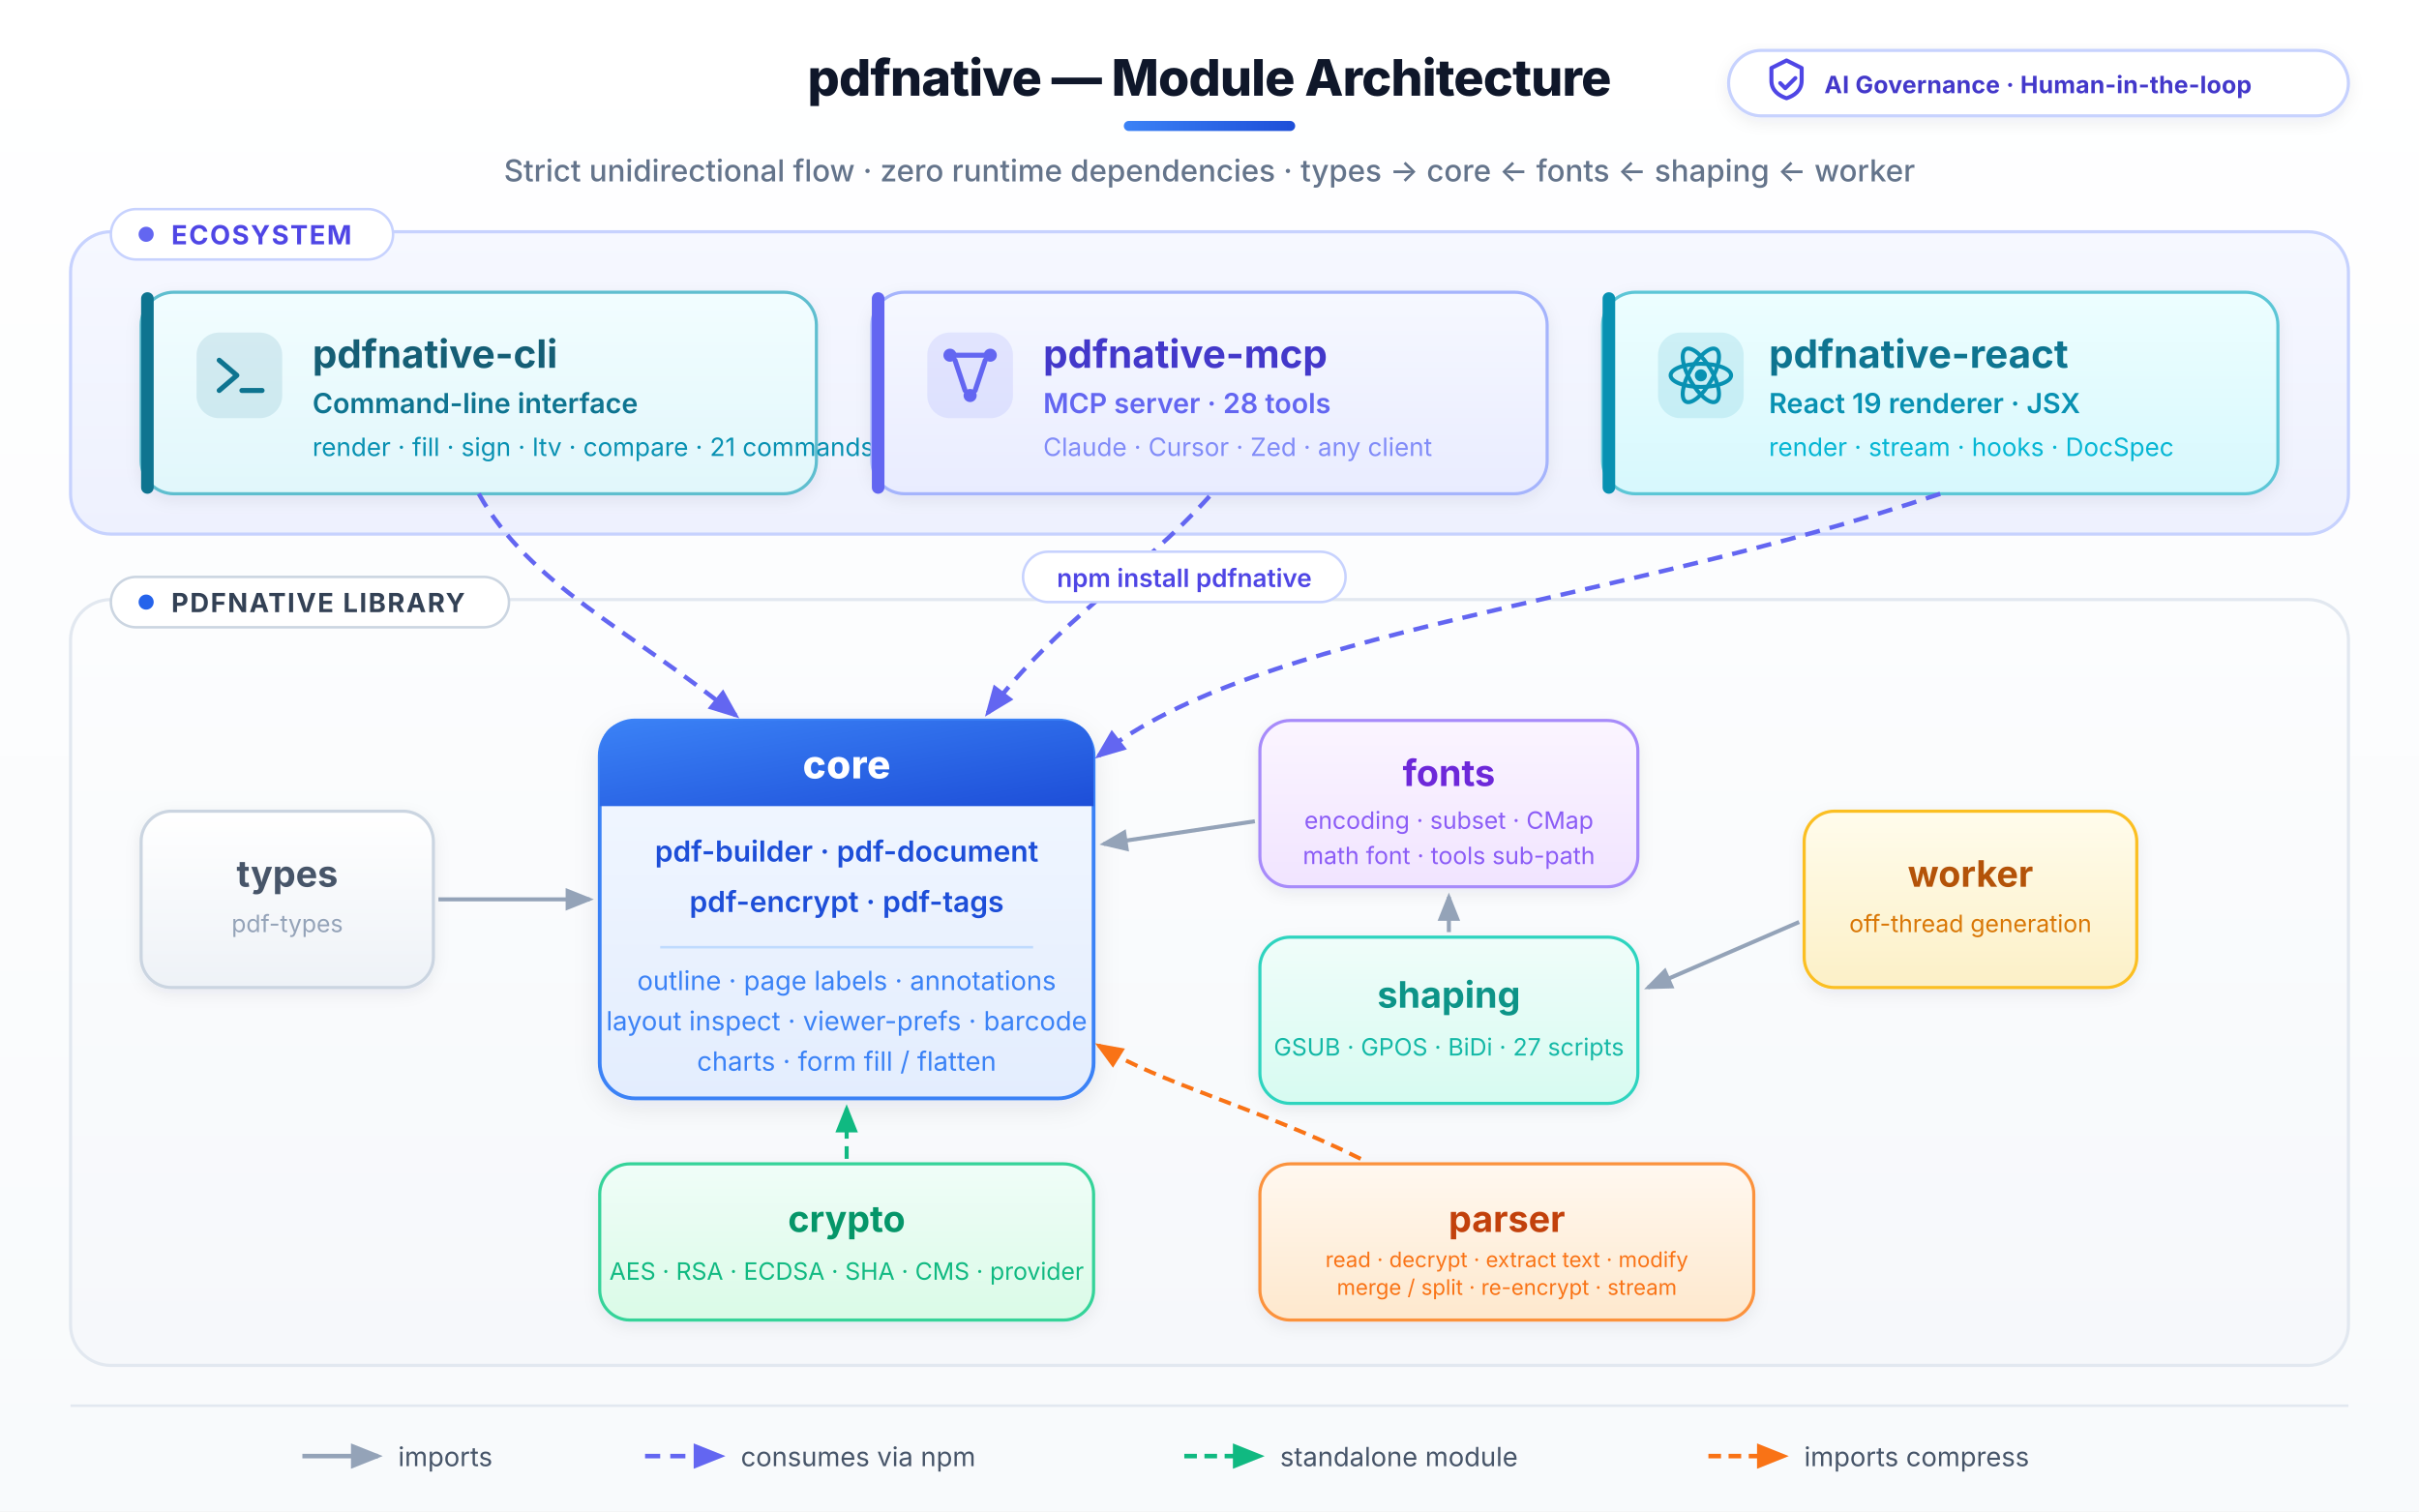
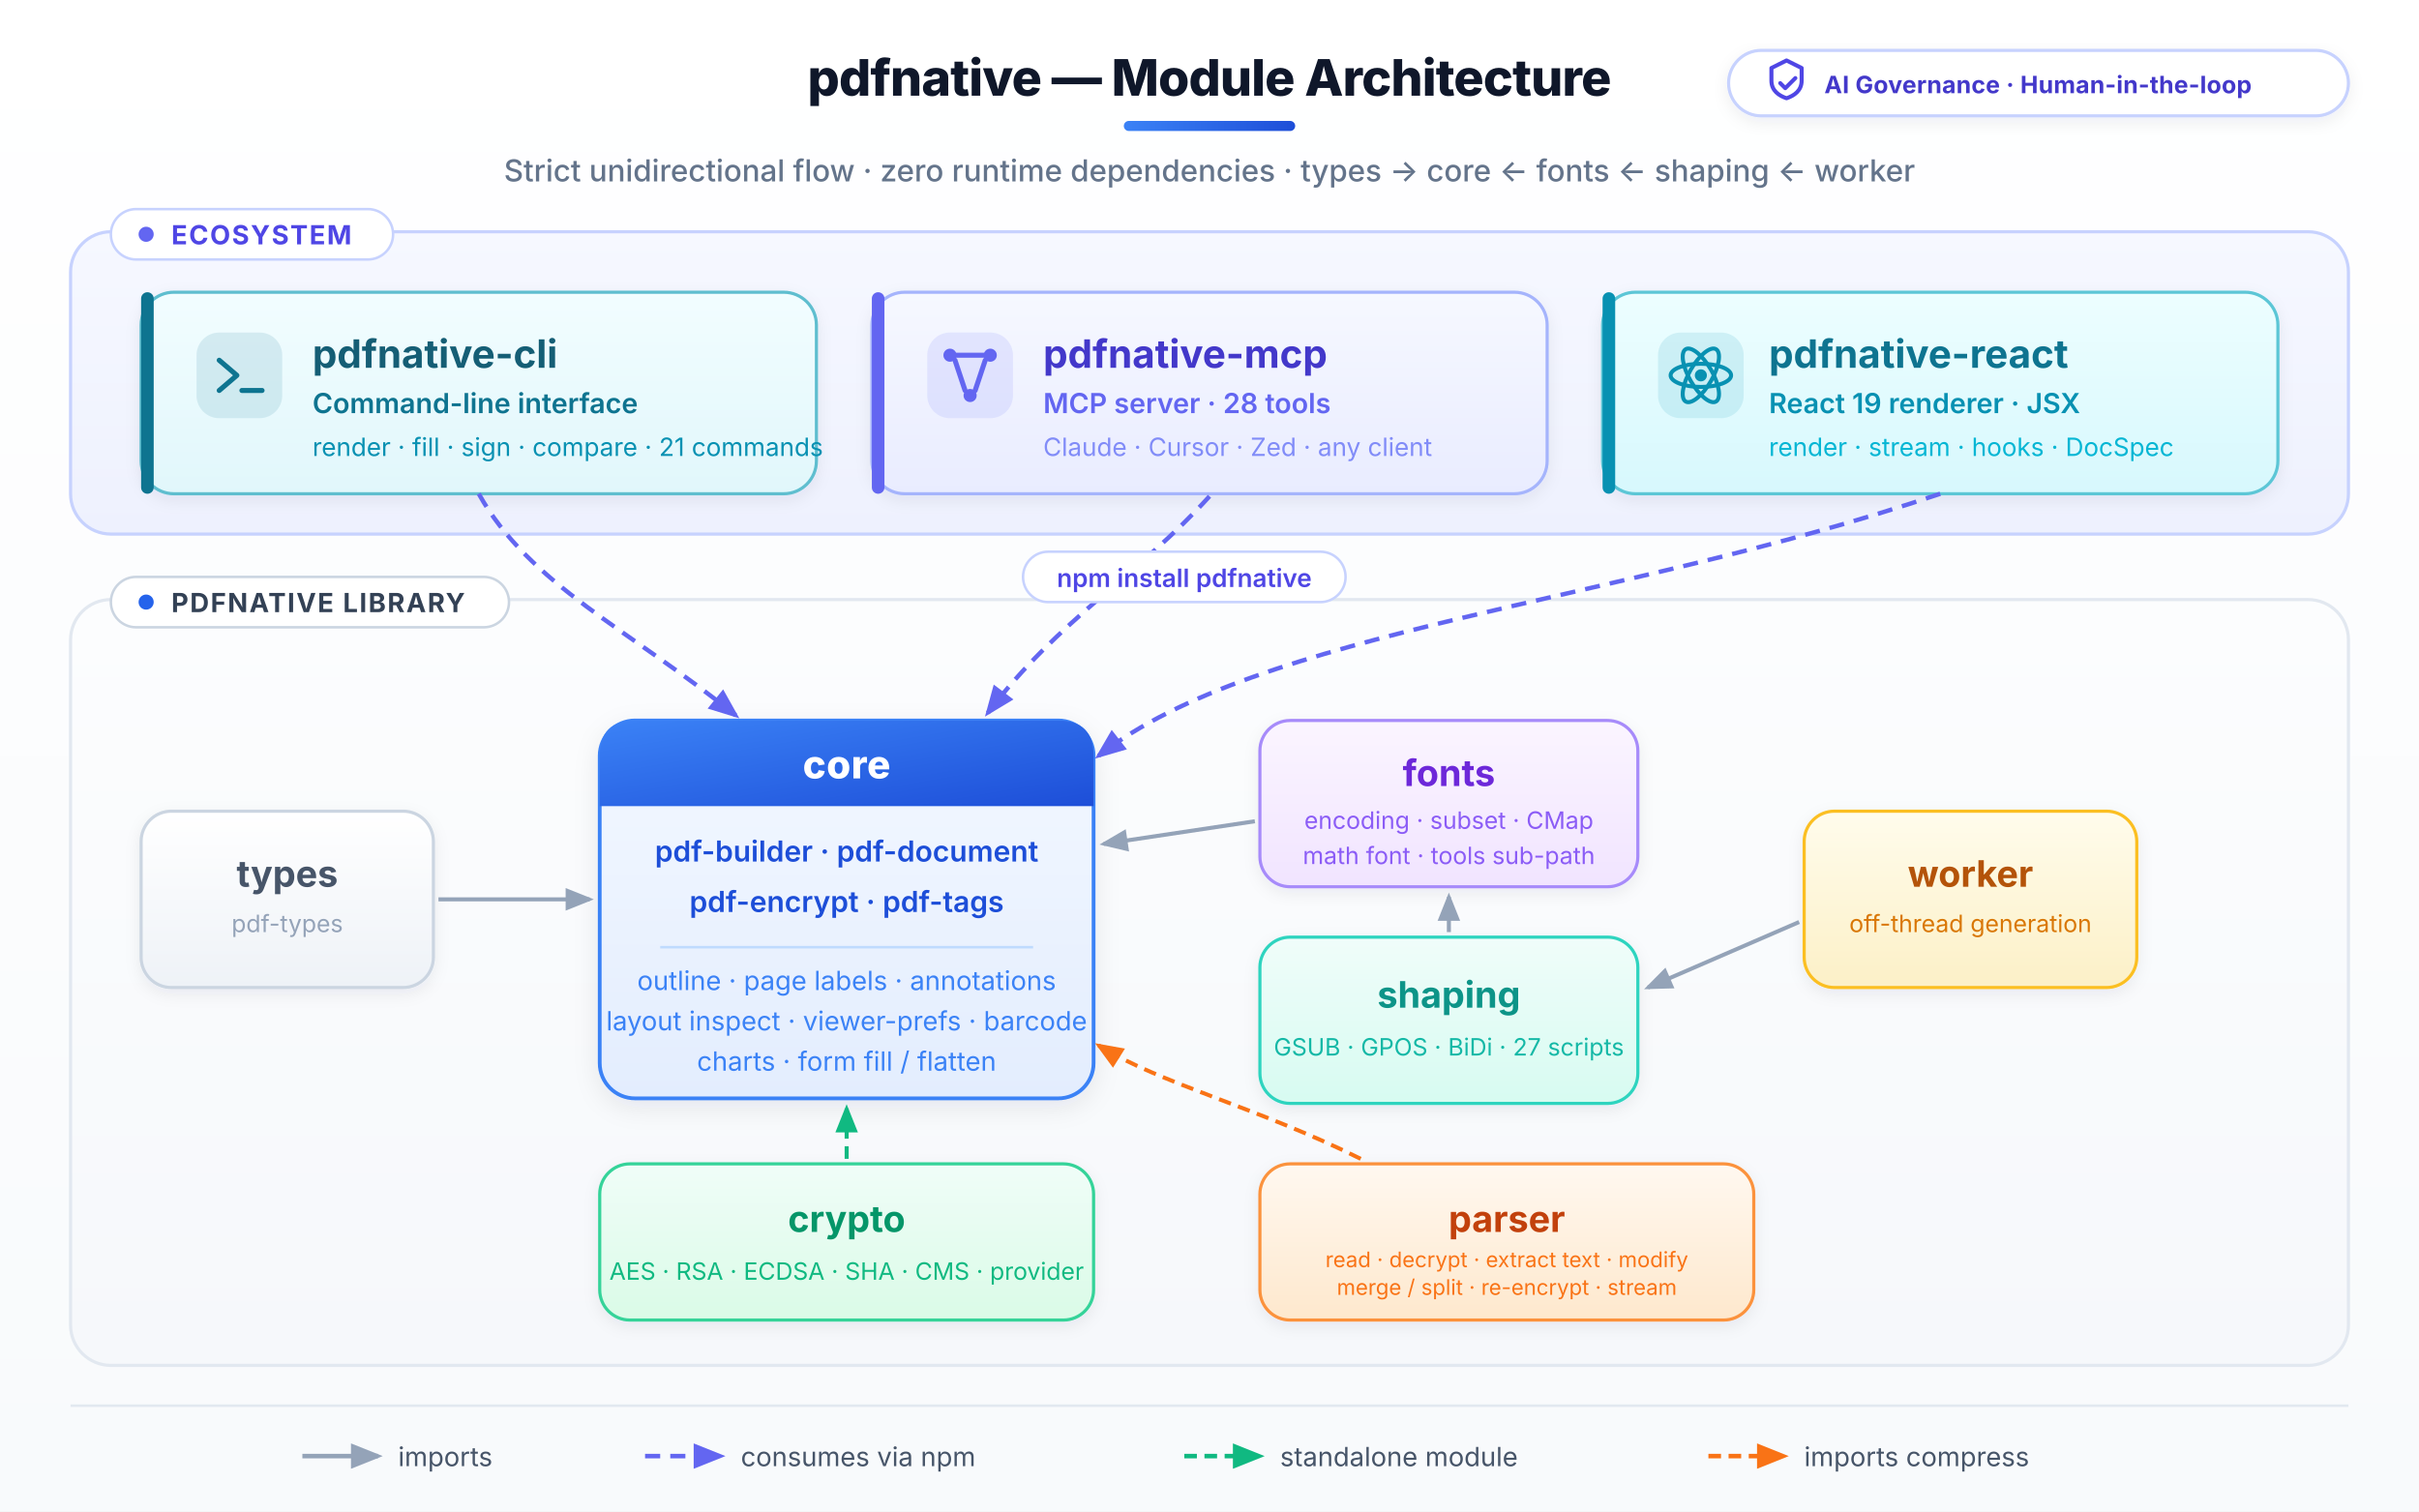
<svg xmlns="http://www.w3.org/2000/svg" viewBox="0 0 960 600" role="img" aria-labelledby="arch-title arch-desc" font-family="Inter,-apple-system,BlinkMacSystemFont,'Segoe UI',Roboto,'Helvetica Neue',Arial,sans-serif">
  <defs>
    <marker id="ah-import" viewBox="0 0 10 8" refX="8.5" refY="4" markerWidth="7" markerHeight="6" orient="auto-start-reverse">
      <path d="M0 0 L10 4 L0 8 Z" fill="#94A3B8" />
    </marker>
    <marker id="ah-npm" viewBox="0 0 10 8" refX="8.5" refY="4" markerWidth="7" markerHeight="6" orient="auto-start-reverse">
      <path d="M0 0 L10 4 L0 8 Z" fill="#6366F1" />
    </marker>
    <marker id="ah-standalone" viewBox="0 0 10 8" refX="8.5" refY="4" markerWidth="7" markerHeight="6" orient="auto-start-reverse">
      <path d="M0 0 L10 4 L0 8 Z" fill="#10B981" />
    </marker>
    <marker id="ah-compress" viewBox="0 0 10 8" refX="8.5" refY="4" markerWidth="7" markerHeight="6" orient="auto-start-reverse">
      <path d="M0 0 L10 4 L0 8 Z" fill="#F97316" />
    </marker>
    <linearGradient id="g-canvas" x1="0" y1="0" x2="0" y2="1">
      <stop offset="0%" stop-color="#FFFFFF" />
      <stop offset="100%" stop-color="#F8FAFC" />
    </linearGradient>
    <linearGradient id="g-eco" x1="0" y1="0" x2="0" y2="1">
      <stop offset="0%" stop-color="#F6F8FF" />
      <stop offset="100%" stop-color="#EEF1FE" />
    </linearGradient>
    <linearGradient id="g-lib" x1="0" y1="0" x2="0" y2="1">
      <stop offset="0%" stop-color="#FCFDFE" />
      <stop offset="100%" stop-color="#F6F8FB" />
    </linearGradient>
    <linearGradient id="g-cli" x1="0" y1="0" x2="0" y2="1">
      <stop offset="0%" stop-color="#F2FDFF" />
      <stop offset="100%" stop-color="#E1F7FB" />
    </linearGradient>
    <linearGradient id="g-mcp" x1="0" y1="0" x2="0" y2="1">
      <stop offset="0%" stop-color="#F6F8FF" />
      <stop offset="100%" stop-color="#E9ECFF" />
    </linearGradient>
    <linearGradient id="g-react" x1="0" y1="0" x2="0" y2="1">
      <stop offset="0%" stop-color="#EDFEFF" />
      <stop offset="100%" stop-color="#D7F8FD" />
    </linearGradient>
    <linearGradient id="g-core" x1="0" y1="0" x2="0" y2="1">
      <stop offset="0%" stop-color="#F3F8FF" />
      <stop offset="100%" stop-color="#E3EDFE" />
    </linearGradient>
    <linearGradient id="g-core-head" x1="0" y1="0" x2="1" y2="1">
      <stop offset="0%" stop-color="#3B82F6" />
      <stop offset="100%" stop-color="#1D4ED8" />
    </linearGradient>
    <linearGradient id="g-types" x1="0" y1="0" x2="0" y2="1">
      <stop offset="0%" stop-color="#FFFFFF" />
      <stop offset="100%" stop-color="#EEF2F7" />
    </linearGradient>
    <linearGradient id="g-fonts" x1="0" y1="0" x2="0" y2="1">
      <stop offset="0%" stop-color="#FBF5FF" />
      <stop offset="100%" stop-color="#F1E4FF" />
    </linearGradient>
    <linearGradient id="g-shaping" x1="0" y1="0" x2="0" y2="1">
      <stop offset="0%" stop-color="#F0FDFA" />
      <stop offset="100%" stop-color="#D7FBF1" />
    </linearGradient>
    <linearGradient id="g-worker" x1="0" y1="0" x2="0" y2="1">
      <stop offset="0%" stop-color="#FFFCEC" />
      <stop offset="100%" stop-color="#FCF0C7" />
    </linearGradient>
    <linearGradient id="g-crypto" x1="0" y1="0" x2="0" y2="1">
      <stop offset="0%" stop-color="#F0FDF8" />
      <stop offset="100%" stop-color="#DAFBE7" />
    </linearGradient>
    <linearGradient id="g-parser" x1="0" y1="0" x2="0" y2="1">
      <stop offset="0%" stop-color="#FFF8F0" />
      <stop offset="100%" stop-color="#FEE8CD" />
    </linearGradient>
    <linearGradient id="g-accent" x1="0" y1="0" x2="1" y2="0">
      <stop offset="0%" stop-color="#3B82F6" />
      <stop offset="100%" stop-color="#1D4ED8" />
    </linearGradient>
    <filter id="soft" x="-20%" y="-20%" width="140%" height="150%">
      <feDropShadow dx="0" dy="3" stdDeviation="5" flood-color="#1E293B" flood-opacity="0.08" />
    </filter>
    <filter id="soft-sm" x="-20%" y="-20%" width="140%" height="150%">
      <feDropShadow dx="0" dy="2" stdDeviation="3" flood-color="#1E293B" flood-opacity="0.07" />
    </filter>
  </defs>
  <rect x="0" y="0" width="960" height="600" fill="url(#g-canvas)" />
  <text x="480" y="38" text-anchor="middle" font-size="20" font-weight="800" fill="#0F172A" letter-spacing="-0.3">pdfnative — Module Architecture</text>
  <rect x="446" y="48" width="68" height="4" rx="2" fill="url(#g-accent)" />
  <text x="480" y="72" text-anchor="middle" font-size="12" font-weight="500" fill="#64748B">Strict unidirectional flow · zero runtime dependencies · types → core ← fonts ← shaping ← worker</text>
  <g filter="url(#soft-sm)">
    <rect x="686" y="20" width="246" height="26" rx="13" fill="#FFFFFF" stroke="#C7D2FE" stroke-width="1.25" />
  </g>
  <path d="M703 27 l6 -3 l6 3 v5 c0 4 -3 6 -6 7 c-3 -1 -6 -3 -6 -7 Z" fill="none" stroke="#4F46E5" stroke-width="1.6" stroke-linejoin="round" />
  <path d="M706.5 33 l2 2 l4 -4" fill="none" stroke="#4F46E5" stroke-width="1.6" stroke-linecap="round" stroke-linejoin="round" />
  <text x="724" y="37" font-size="9.5" font-weight="700" fill="#4338CA" letter-spacing="0.1">AI Governance · Human-in-the-loop</text>
  <rect x="28" y="92" width="904" height="120" rx="16" fill="url(#g-eco)" stroke="#C7D2FE" stroke-width="1.25" />
-   <rect x="44" y="83" width="112" height="20" rx="10" fill="#FFFFFF" stroke="#C7D2FE" stroke-width="1" />
+   <rect data-overlap="intentional" x="44" y="83" width="112" height="20" rx="10" fill="#FFFFFF" stroke="#C7D2FE" stroke-width="1" />
  <circle cx="58" cy="93" r="3" fill="#6366F1" />
  <text x="68" y="97" font-size="10.5" font-weight="700" fill="#4F46E5" letter-spacing="0.6">ECOSYSTEM</text>
  <g filter="url(#soft-sm)">
    <rect x="56" y="116" width="268" height="80" rx="13" fill="url(#g-cli)" stroke="#5EBECF" stroke-width="1.25" />
  </g>
  <rect x="56" y="116" width="5" height="80" rx="2.5" fill="#0E7490" />
  <rect x="78" y="132" width="34" height="34" rx="9" fill="#0E7490" fill-opacity="0.12" />
  <path d="M87 143 l7 6 l-7 6 M96 155 h8" fill="none" stroke="#0E7490" stroke-width="2" stroke-linecap="round" stroke-linejoin="round" />
  <text x="124" y="146" font-size="15.5" font-weight="700" fill="#155E75">pdfnative-cli</text>
  <text x="124" y="164" font-size="11" font-weight="600" fill="#0E7490">Command-line interface</text>
-   <text x="124" y="181" font-size="10" fill="#0891B2">render · fill · sign · ltv · compare · 21 commands</text>
+   <text x="124" y="181" font-size="10" fill="#0891B2">render · fill · sign · compare · 21 commands</text>
  <g filter="url(#soft-sm)">
    <rect x="346" y="116" width="268" height="80" rx="13" fill="url(#g-mcp)" stroke="#A5B4FC" stroke-width="1.25" />
  </g>
  <rect x="346" y="116" width="5" height="80" rx="2.5" fill="#6366F1" />
  <rect x="368" y="132" width="34" height="34" rx="9" fill="#6366F1" fill-opacity="0.12" />
  <g fill="none" stroke="#6366F1" stroke-width="2" stroke-linecap="round">
    <circle cx="377" cy="141" r="2.6" fill="#6366F1" stroke="none" />
    <circle cx="393" cy="141" r="2.6" fill="#6366F1" stroke="none" />
    <circle cx="385" cy="157" r="2.6" fill="#6366F1" stroke="none" />
    <path d="M379 143 l4 12 M391 143 l-4 12 M379 141 h12" />
  </g>
  <text x="414" y="146" font-size="15.5" font-weight="700" fill="#4338CA">pdfnative-mcp</text>
  <text x="414" y="164" font-size="11" font-weight="600" fill="#6366F1">MCP server · 28 tools</text>
  <text x="414" y="181" font-size="10" fill="#818CF8">Claude · Cursor · Zed · any client</text>
  <g filter="url(#soft-sm)">
    <rect x="636" y="116" width="268" height="80" rx="13" fill="url(#g-react)" stroke="#5CC6D6" stroke-width="1.25" />
  </g>
  <rect x="636" y="116" width="5" height="80" rx="2.5" fill="#0891B2" />
  <rect x="658" y="132" width="34" height="34" rx="9" fill="#0891B2" fill-opacity="0.12" />
  <g fill="none" stroke="#0891B2" stroke-width="1.6">
    <circle cx="675" cy="149" r="2.4" fill="#0891B2" stroke="none" />
    <ellipse cx="675" cy="149" rx="12" ry="4.6" />
    <ellipse cx="675" cy="149" rx="12" ry="4.6" transform="rotate(60 675 149)" />
    <ellipse cx="675" cy="149" rx="12" ry="4.6" transform="rotate(120 675 149)" />
  </g>
  <text x="702" y="146" font-size="15.5" font-weight="700" fill="#0E7490">pdfnative-react</text>
  <text x="702" y="164" font-size="11" font-weight="600" fill="#0891B2">React 19 renderer · JSX</text>
  <text x="702" y="181" font-size="10" fill="#06B6D4">render · stream · hooks · DocSpec</text>
  <rect x="28" y="238" width="904" height="304" rx="16" fill="url(#g-lib)" stroke="#E2E8F0" stroke-width="1.25" />
-   <rect x="44" y="229" width="158" height="20" rx="10" fill="#FFFFFF" stroke="#CBD5E1" stroke-width="1" />
+   <rect data-overlap="intentional" x="44" y="229" width="158" height="20" rx="10" fill="#FFFFFF" stroke="#CBD5E1" stroke-width="1" />
  <circle cx="58" cy="239" r="3" fill="#2563EB" />
  <text x="68" y="243" font-size="10.5" font-weight="700" fill="#334155" letter-spacing="0.6">PDFNATIVE LIBRARY</text>
  <g filter="url(#soft-sm)">
    <rect x="56" y="322" width="116" height="70" rx="12" fill="url(#g-types)" stroke="#CBD5E1" stroke-width="1.25" />
  </g>
  <text x="114" y="352" text-anchor="middle" font-size="14.5" font-weight="700" fill="#475569">types</text>
  <text x="114" y="370" text-anchor="middle" font-size="9.5" fill="#94A3B8">pdf-types</text>
  <g filter="url(#soft)">
    <rect x="238" y="286" width="196" height="150" rx="14" fill="url(#g-core)" stroke="#3B82F6" stroke-width="1.5" />
  </g>
  <path d="M238 320 L238 300 Q238 286 252 286 L420 286 Q434 286 434 300 L434 320 Z" fill="url(#g-core-head)" />
  <text x="336" y="309" text-anchor="middle" font-size="15.5" font-weight="800" fill="#FFFFFF" letter-spacing="0.2">core</text>
  <text x="336" y="342" text-anchor="middle" font-size="11.5" font-weight="600" fill="#1D4ED8">pdf-builder · pdf-document</text>
  <text x="336" y="362" text-anchor="middle" font-size="11.5" font-weight="600" fill="#1D4ED8">pdf-encrypt · pdf-tags</text>
  <line x1="262" y1="376" x2="410" y2="376" stroke="#BFDBFE" stroke-width="1" />
  <text x="336" y="393" text-anchor="middle" font-size="10.5" fill="#3B82F6">outline · page labels · annotations</text>
  <text x="336" y="409" text-anchor="middle" font-size="10.5" fill="#3B82F6">layout inspect · viewer-prefs · barcode</text>
  <text x="336" y="425" text-anchor="middle" font-size="10.5" fill="#3B82F6">charts · form fill / flatten</text>
  <g filter="url(#soft-sm)">
    <rect x="500" y="286" width="150" height="66" rx="12" fill="url(#g-fonts)" stroke="#A78BFA" stroke-width="1.25" />
  </g>
  <text x="575" y="312" text-anchor="middle" font-size="14.5" font-weight="700" fill="#6D28D9">fonts</text>
  <text x="575" y="329" text-anchor="middle" font-size="9.5" fill="#8B5CF6">encoding · subset · CMap</text>
  <text x="575" y="343" text-anchor="middle" font-size="9.5" fill="#8B5CF6">math font · tools sub-path</text>
  <g filter="url(#soft-sm)">
    <rect x="500" y="372" width="150" height="66" rx="12" fill="url(#g-shaping)" stroke="#2DD4BF" stroke-width="1.25" />
  </g>
  <text x="575" y="400" text-anchor="middle" font-size="14.5" font-weight="700" fill="#0D9488">shaping</text>
  <text x="575" y="419" text-anchor="middle" font-size="9.5" fill="#14B8A6">GSUB · GPOS · BiDi · 27 scripts</text>
  <g filter="url(#soft-sm)">
    <rect x="716" y="322" width="132" height="70" rx="12" fill="url(#g-worker)" stroke="#FBBF24" stroke-width="1.25" />
  </g>
  <text x="782" y="352" text-anchor="middle" font-size="14.5" font-weight="700" fill="#B45309">worker</text>
  <text x="782" y="370" text-anchor="middle" font-size="9.5" fill="#D97706">off-thread generation</text>
  <g filter="url(#soft-sm)">
    <rect x="238" y="462" width="196" height="62" rx="12" fill="url(#g-crypto)" stroke="#34D399" stroke-width="1.25" />
  </g>
  <text x="336" y="489" text-anchor="middle" font-size="14.5" font-weight="700" fill="#059669">crypto</text>
  <text x="336" y="508" text-anchor="middle" font-size="9.5" fill="#10B981">AES · RSA · ECDSA · SHA · CMS · provider</text>
  <g filter="url(#soft-sm)">
    <rect x="500" y="462" width="196" height="62" rx="12" fill="url(#g-parser)" stroke="#FB923C" stroke-width="1.25" />
  </g>
  <text x="598" y="489" text-anchor="middle" font-size="14.5" font-weight="700" fill="#C2410C">parser</text>
  <text x="598" y="503" text-anchor="middle" font-size="8.5" fill="#F97316">read · decrypt · extract text · modify</text>
  <text x="598" y="514" text-anchor="middle" font-size="8.5" fill="#F97316">merge / split · re-encrypt · stream</text>
  <path d="M190 196 C 210 232, 250 250, 292 284" fill="none" stroke="#6366F1" stroke-width="1.75" stroke-dasharray="6,4" marker-end="url(#ah-npm)" />
  <path d="M480 197 C 452 228, 420 246, 392 283" fill="none" stroke="#6366F1" stroke-width="1.75" stroke-dasharray="6,4" marker-end="url(#ah-npm)" />
  <path d="M770 196 C 640 240, 500 250, 436 300" fill="none" stroke="#6366F1" stroke-width="1.75" stroke-dasharray="6,4" marker-end="url(#ah-npm)" />
  <g transform="translate(470 232)">
    <rect x="-64" y="-13" width="128" height="20" rx="10" fill="#FFFFFF" stroke="#C7D2FE" stroke-width="1" />
    <text x="0" y="1" text-anchor="middle" font-size="10" font-weight="600" fill="#4F46E5">npm install pdfnative</text>
  </g>
  <line x1="174" y1="357" x2="234" y2="357" stroke="#94A3B8" stroke-width="1.6" marker-end="url(#ah-import)" />
  <line x1="498" y1="326" x2="438" y2="335" stroke="#94A3B8" stroke-width="1.6" marker-end="url(#ah-import)" />
  <line x1="575" y1="370" x2="575" y2="356" stroke="#94A3B8" stroke-width="1.6" marker-end="url(#ah-import)" />
  <line x1="714" y1="366" x2="654" y2="392" stroke="#94A3B8" stroke-width="1.6" marker-end="url(#ah-import)" />
  <line x1="336" y1="460" x2="336" y2="440" stroke="#10B981" stroke-width="1.6" stroke-dasharray="5,3" marker-end="url(#ah-standalone)" />
  <path d="M540 460 C 500 440, 460 430, 436 415" fill="none" stroke="#F97316" stroke-width="1.6" stroke-dasharray="5,3" marker-end="url(#ah-compress)" />
  <line x1="28" y1="558" x2="932" y2="558" stroke="#E2E8F0" stroke-width="1" />
  <g font-size="10.5" fill="#475569">
    <line x1="120" y1="578" x2="150" y2="578" stroke="#94A3B8" stroke-width="1.8" marker-end="url(#ah-import)" />
    <text x="158" y="582">imports</text>
    <line x1="256" y1="578" x2="286" y2="578" stroke="#6366F1" stroke-width="1.8" stroke-dasharray="6,4" marker-end="url(#ah-npm)" />
    <text x="294" y="582">consumes via npm</text>
    <line x1="470" y1="578" x2="500" y2="578" stroke="#10B981" stroke-width="1.8" stroke-dasharray="5,3" marker-end="url(#ah-standalone)" />
    <text x="508" y="582">standalone module</text>
    <line x1="678" y1="578" x2="708" y2="578" stroke="#F97316" stroke-width="1.8" stroke-dasharray="5,3" marker-end="url(#ah-compress)" />
    <text x="716" y="582">imports compress</text>
  </g>
</svg>
